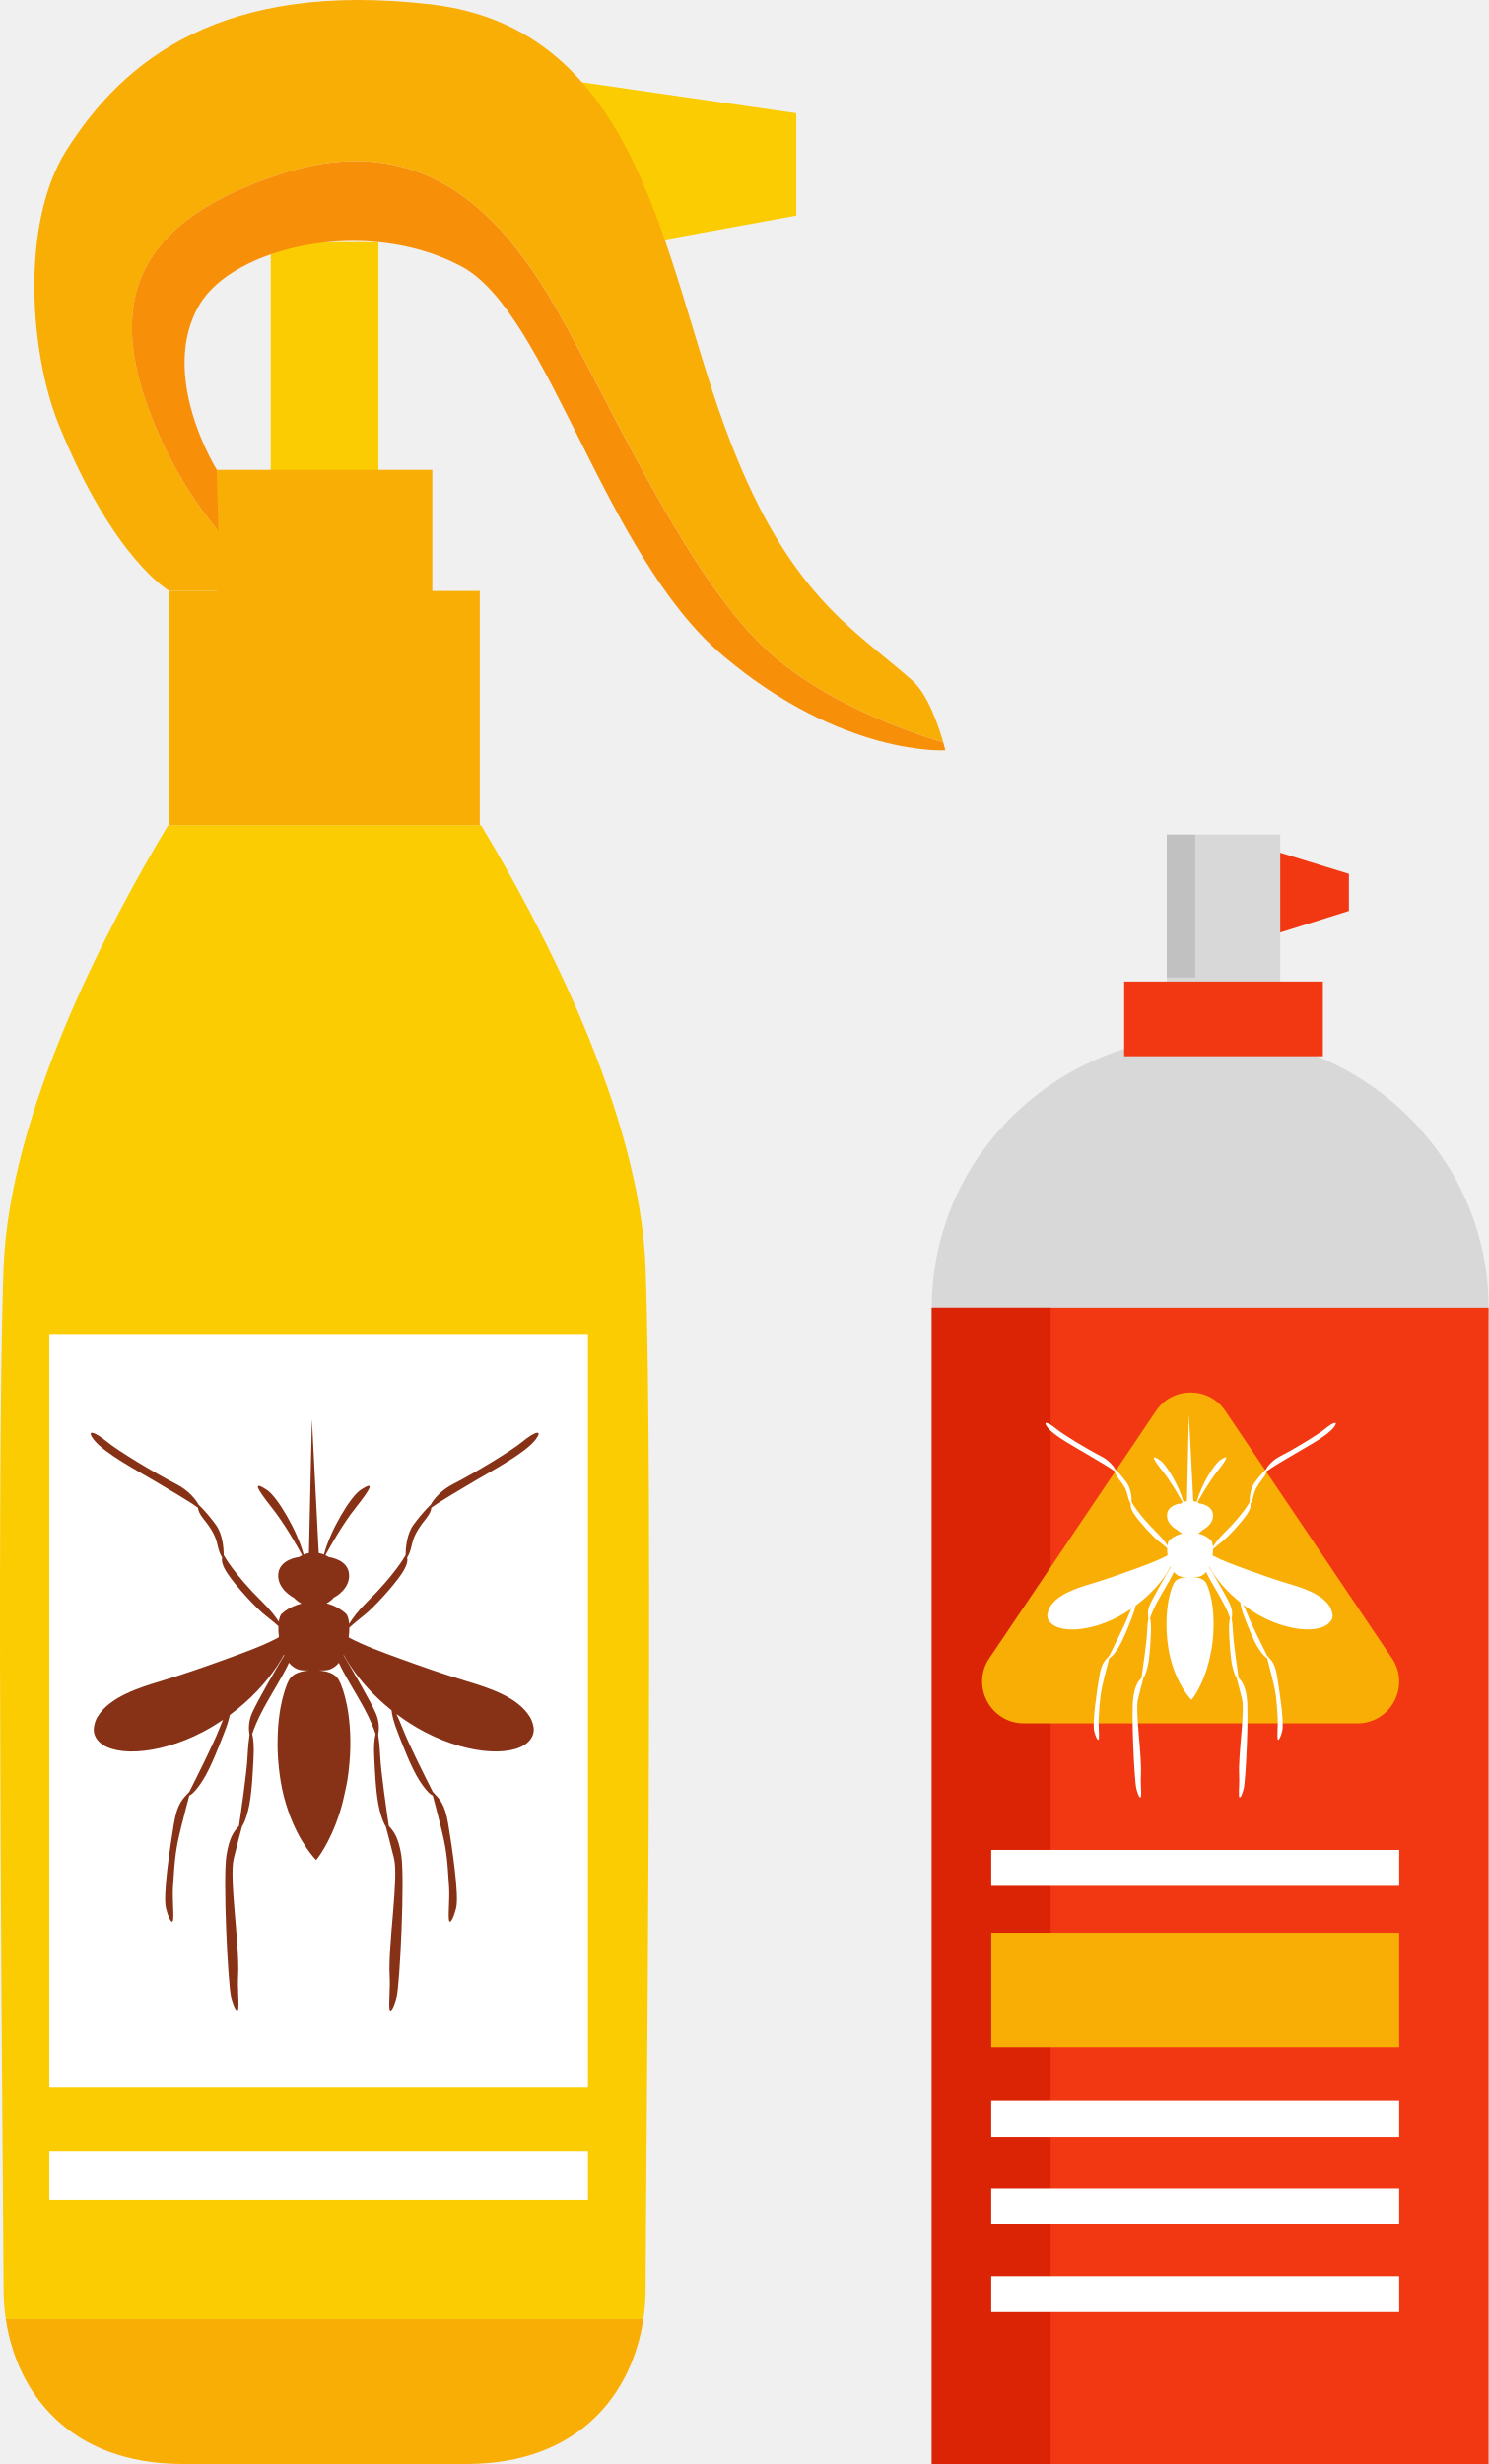
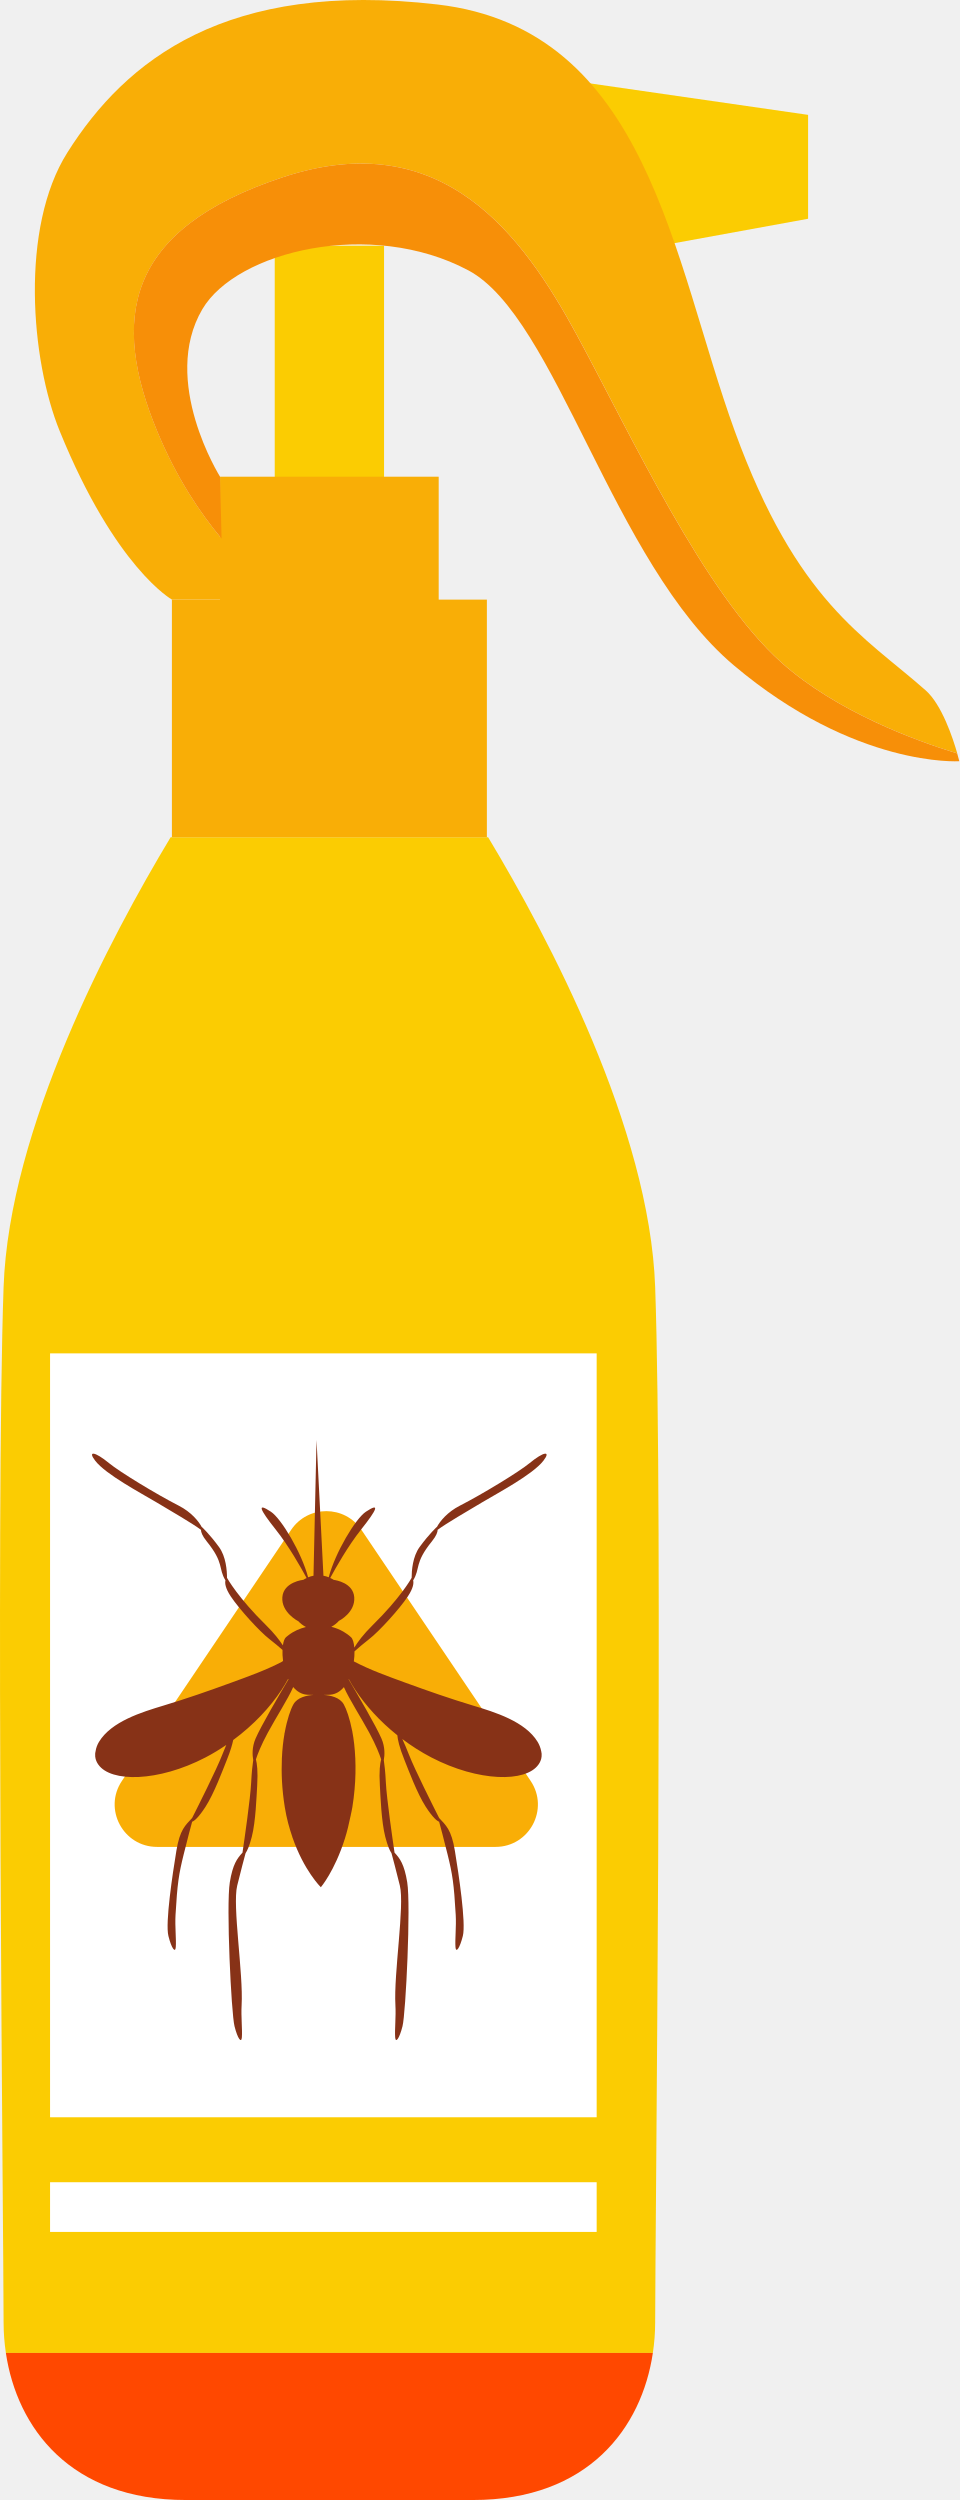
- <svg xmlns="http://www.w3.org/2000/svg" width="16.116mm" height="26.672mm" viewBox="0 0 16.116 26.672" version="1.1" id="svg1">
+ <svg xmlns="http://www.w3.org/2000/svg" width="10.235mm" height="26.672mm" viewBox="0 0 10.235 26.672" version="1.1" id="svg1">
  <defs id="defs1" />
  <g id="layer1">
    <g id="g336" transform="matrix(-0.2645895,0,0,0.2645895,110.3287,-32.32943)">
      <g id="g319">
        <g id="g306">
-           <polygon style="fill:#fbcc02" points="393.727,125.472 384.397,126.819 384.397,131.008 393.137,132.603 " id="polygon305" />
+           <polygon style="fill:#fbcc02" points="384.397,131.008 393.137,132.603 393.727,125.472 384.397,126.819 " id="polygon305" />
        </g>
        <g id="g307">
          <rect x="401.495" y="132.094" style="fill:#fbcc02" width="4.408" height="10.095" id="rect306" />
        </g>
        <g id="g310">
          <g id="g308">
            <path style="fill:#fbcc02" d="m 416.836,215.828 c 0,-3.408 0.325,-32.558 0,-41.744 -0.226,-6.398 -4.289,-14.067 -6.735,-18.136 h -3.462 -5.88 -3.461 c -2.447,4.069 -6.509,11.738 -6.735,18.136 -0.325,9.186 0,38.336 0,41.744 0,0.409 0.031,0.822 0.093,1.234 h 26.088 c 0.061,-0.412 0.092,-0.825 0.092,-1.234 z" id="path307" />
          </g>
-           <g id="g309">
-             <path style="fill:#f9ae06" d="m 397.912,222.993 c 1.023,0 1.975,0 2.848,0 3.642,0 5.88,0 5.88,0 0.873,0 1.825,0 2.848,0 4.656,0 6.807,-2.91 7.256,-5.931 h -26.088 c 0.449,3.02 2.599,5.931 7.256,5.931 z" id="path308" />
+           <g id="g309" style="fill:#ff4800;fill-opacity:1">
+             <path style="fill:#ff4800;fill-opacity:1" d="m 397.912,222.993 c 1.023,0 1.975,0 2.848,0 3.642,0 5.88,0 5.88,0 0.873,0 1.825,0 2.848,0 4.656,0 6.807,-2.91 7.256,-5.931 h -26.088 c 0.449,3.02 2.599,5.931 7.256,5.931 z" id="path308" />
          </g>
        </g>
        <g id="g311">
          <rect x="399.292" y="141.409" style="fill:#f9ae06" width="8.816" height="5.534" id="rect310" />
        </g>
        <g id="g312">
          <rect x="397.349" y="146.365" style="fill:#f9ae06" width="12.7" height="9.584" id="rect311" />
        </g>
        <g id="g315">
          <g id="g313">
            <path style="fill:#f9ae06" d="m 414.264,128.338 c -2.357,-3.734 -6.414,-6.96 -14.923,-5.97 -8.509,0.99 -9.48,10.308 -11.987,17.201 -2.507,6.893 -5.213,8.259 -7.698,10.455 -0.654,0.578 -1.099,1.931 -1.275,2.544 1.681,-0.515 4.863,-1.68 7.079,-3.656 3.137,-2.798 6.102,-9.24 8.264,-13.224 2.162,-3.984 5.384,-8.481 11.826,-6.362 6.443,2.119 6.951,5.768 5.086,10.261 -0.784,1.887 -1.743,3.306 -2.594,4.322 l -0.061,2.456 h 2.065 c 0,0 2.275,-1.261 4.527,-6.796 1.167,-2.86 1.607,-8.196 -0.309,-11.231 z" id="path312" />
          </g>
          <g id="g314">
            <path style="fill:#f78f08" d="m 405.553,129.325 c -6.443,-2.119 -9.664,2.377 -11.826,6.362 -2.162,3.984 -5.128,10.427 -8.264,13.224 -2.216,1.977 -5.398,3.141 -7.079,3.656 -0.055,0.19 -0.085,0.314 -0.085,0.314 0,0 4.182,0.279 9.093,-3.867 4.912,-4.146 7.146,-14.033 10.708,-15.928 3.931,-2.091 9.344,-0.771 10.721,1.568 1.706,2.898 -0.713,6.754 -0.713,6.754 l -0.062,2.499 c 0.851,-1.016 1.811,-2.435 2.594,-4.322 1.864,-4.492 1.355,-8.141 -5.087,-10.26 z" id="path313" />
          </g>
        </g>
        <g id="g316">
          <rect x="392.922" y="176.758" style="fill:#ffffff" width="22.04" height="30.802" id="rect315" />
        </g>
+         <g id="g327" transform="translate(35.5623,3.966468)">
+           <path style="fill:#f9ae06" d="m 366.845,179.907 -6.822,10.122 c -0.765,1.135 0.048,2.663 1.417,2.663 h 6.822 6.822 c 1.368,0 2.182,-1.529 1.417,-2.663 l -6.822,-10.122 c -0.678,-1.005 -2.157,-1.005 -2.834,0 z" id="path326" />
+         </g>
        <g id="g317">
          <path style="fill:#873217" d="m 412.988,192.421 c -0.5,-0.821 -1.716,-1.195 -2.612,-1.465 -0.915,-0.275 -1.818,-0.591 -2.716,-0.919 -0.704,-0.257 -1.403,-0.506 -2.06,-0.85 -0.011,-0.012 -0.021,-0.023 -0.032,-0.034 0.02,-0.155 0.027,-0.304 0.022,-0.438 0.141,-0.124 0.331,-0.286 0.526,-0.436 0.389,-0.299 1.217,-1.206 1.56,-1.722 0.226,-0.341 0.24,-0.539 0.214,-0.647 0.298,-0.485 0.04,-0.688 0.754,-1.57 0.188,-0.232 0.233,-0.379 0.233,-0.468 0.355,-0.263 1.193,-0.749 1.785,-1.102 0.652,-0.389 2.053,-1.128 2.481,-1.685 0.316,-0.411 0.011,-0.371 -0.558,0.098 -0.43,0.355 -1.916,1.258 -2.814,1.717 -0.499,0.255 -0.801,0.626 -0.925,0.862 -10e-4,-0.001 -0.003,-0.004 -0.003,-0.004 0,0 -0.299,0.27 -0.693,0.808 -0.282,0.386 -0.322,0.95 -0.323,1.243 -0.026,0.047 -0.457,0.813 -1.574,1.91 -0.33,0.324 -0.542,0.603 -0.679,0.812 -0.022,-0.154 -0.064,-0.272 -0.123,-0.327 -0.03,-0.027 -0.061,-0.05 -0.092,-0.074 -0.223,-0.176 -0.475,-0.279 -0.714,-0.339 0.117,-0.06 0.221,-0.139 0.309,-0.236 v 0.003 c 0,0 0.691,-0.352 0.642,-0.97 -0.048,-0.618 -0.847,-0.7 -0.847,-0.7 v 0.001 c -0.042,-0.028 -0.087,-0.05 -0.132,-0.072 0.218,-0.405 0.713,-1.283 1.246,-1.955 0.665,-0.838 0.765,-1.097 0.194,-0.719 -0.419,0.277 -1.236,1.648 -1.5,2.644 -0.069,-0.028 -0.142,-0.049 -0.217,-0.063 l -0.122,-5.475 -0.279,5.475 c -0.074,0.014 -0.145,0.034 -0.213,0.061 -0.264,-0.996 -1.081,-2.365 -1.499,-2.642 -0.571,-0.378 -0.471,-0.119 0.194,0.719 0.532,0.67 1.025,1.546 1.244,1.952 -0.048,0.023 -0.097,0.047 -0.141,0.077 -0.097,0.013 -0.782,0.123 -0.827,0.697 -0.048,0.618 0.608,0.951 0.608,0.951 l 10e-4,-0.006 c 0.088,0.102 0.194,0.186 0.314,0.25 -0.159,0.041 -0.326,0.102 -0.49,0.198 -0.104,0.061 -0.207,0.133 -0.304,0.223 -0.07,0.064 -0.115,0.219 -0.132,0.417 -0.131,-0.215 -0.357,-0.529 -0.737,-0.902 -1.117,-1.097 -1.548,-1.863 -1.574,-1.91 -10e-4,-0.293 -0.041,-0.857 -0.322,-1.243 -0.394,-0.539 -0.693,-0.808 -0.693,-0.808 0,0 -0.002,0.002 -0.003,0.004 -0.124,-0.236 -0.426,-0.607 -0.925,-0.862 -0.898,-0.459 -2.384,-1.362 -2.814,-1.717 -0.569,-0.469 -0.874,-0.509 -0.558,-0.098 0.428,0.557 1.83,1.296 2.481,1.685 0.592,0.353 1.43,0.839 1.785,1.102 10e-4,0.089 0.046,0.236 0.233,0.468 0.714,0.881 0.456,1.085 0.754,1.57 -0.026,0.108 -0.012,0.306 0.214,0.647 0.342,0.516 1.17,1.423 1.56,1.722 0.229,0.176 0.449,0.367 0.592,0.495 -0.002,0.126 0.006,0.262 0.026,0.404 -0.663,0.35 -1.371,0.6 -2.082,0.86 -0.898,0.328 -1.8,0.643 -2.716,0.919 -0.896,0.269 -2.112,0.644 -2.612,1.465 -0.067,0.109 -0.121,0.246 -0.147,0.386 -0.006,0.034 -0.014,0.067 -0.016,0.101 0,0.002 0.001,0.005 0.001,0.007 -0.003,0.066 10e-4,0.132 0.018,0.194 0.016,0.057 0.036,0.103 0.057,0.144 0.011,0.022 0.025,0.042 0.038,0.063 0.005,0.007 0.01,0.015 0.015,0.021 0.504,0.722 2.41,0.705 4.32,-0.288 0.422,-0.219 0.811,-0.472 1.17,-0.741 -0.076,0.16 -0.169,0.373 -0.275,0.645 -0.223,0.577 -0.967,2.058 -1.21,2.538 -0.272,0.295 -0.495,0.464 -0.636,1.328 -0.152,0.928 -0.452,2.904 -0.32,3.429 0.128,0.509 0.279,0.7 0.297,0.449 0.023,-0.31 -0.037,-0.826 -0.01,-1.297 0.073,-1.268 0.13,-1.639 0.33,-2.446 0.16,-0.647 0.275,-1.077 0.339,-1.312 0.087,-0.033 0.253,-0.161 0.54,-0.604 0.347,-0.537 0.699,-1.488 0.864,-1.9 0.203,-0.505 0.266,-0.806 0.281,-0.982 0.709,-0.565 1.28,-1.203 1.692,-1.825 0.098,-0.147 0.184,-0.293 0.263,-0.438 0.002,0.005 0.005,0.01 0.007,0.014 -0.375,0.631 -1.107,1.882 -1.323,2.384 -0.149,0.346 -0.129,0.673 -0.093,0.867 -0.027,0.18 -0.063,0.477 -0.083,0.901 -0.03,0.633 -0.278,2.342 -0.35,2.829 -0.215,0.232 -0.392,0.465 -0.511,1.193 -0.151,0.928 0.057,5.278 0.189,5.804 0.128,0.509 0.279,0.7 0.297,0.449 0.023,-0.31 -0.037,-0.826 -0.01,-1.297 0.072,-1.268 -0.378,-4.013 -0.179,-4.82 0.159,-0.643 0.273,-1.071 0.337,-1.307 0.069,-0.101 0.156,-0.29 0.251,-0.66 0.159,-0.619 0.192,-1.632 0.218,-2.076 0.035,-0.575 -0.008,-0.883 -0.052,-1.048 0.069,-0.21 0.208,-0.569 0.475,-1.066 0.328,-0.609 0.818,-1.368 1.027,-1.846 0.145,0.172 0.328,0.291 0.558,0.307 0.058,0.004 0.154,0.007 0.263,0.008 -0.27,0.017 -0.654,0.092 -0.816,0.381 -0.107,0.189 -0.24,0.561 -0.34,1.073 -0.002,0.005 -0.007,0.017 -0.007,0.017 l 0.004,-0.003 c -0.06,0.314 -0.104,0.682 -0.122,1.1 -10e-4,0.002 -0.005,0.01 -0.005,0.01 l 0.005,-0.002 c -0.016,0.374 -0.011,0.783 0.03,1.232 l -0.002,0.003 0.002,-0.001 c 0.021,0.231 0.048,0.469 0.089,0.718 0.019,0.12 0.046,0.224 0.069,0.337 -0.002,0.005 -0.006,0.012 -0.006,0.012 0,0 0.006,10e-4 0.008,10e-4 0.067,0.332 0.143,0.638 0.229,0.912 -10e-4,0.002 -0.004,0.005 -0.004,0.005 0,0 0.004,0.002 0.006,0.002 0.413,1.308 0.969,1.958 0.969,1.958 0,0 0.683,-0.67 1.145,-2.014 0.004,-0.002 0.009,-0.006 0.009,-0.006 0,0 -0.004,-0.003 -0.006,-0.005 0.122,-0.356 0.232,-0.749 0.305,-1.202 0.118,-0.733 0.143,-1.384 0.118,-1.952 10e-4,0 0.005,0.002 0.005,0.002 0,0 -0.004,-0.007 -0.005,-0.008 -0.016,-0.378 -0.054,-0.714 -0.106,-1.008 10e-4,0.002 0.006,0.008 0.006,0.008 0,0 -0.004,-0.017 -0.013,-0.046 -0.1,-0.548 -0.24,-0.945 -0.352,-1.143 -0.162,-0.288 -0.546,-0.364 -0.816,-0.381 0.108,-0.001 0.205,-0.004 0.263,-0.008 0.231,-0.016 0.415,-0.136 0.561,-0.31 0.209,0.478 0.7,1.239 1.029,1.85 0.268,0.497 0.406,0.856 0.475,1.066 -0.044,0.165 -0.086,0.472 -0.052,1.048 0.027,0.444 0.059,1.457 0.218,2.076 0.095,0.37 0.182,0.559 0.251,0.66 0.064,0.236 0.178,0.664 0.337,1.307 0.2,0.806 -0.251,3.552 -0.178,4.82 0.027,0.471 -0.034,0.987 -0.01,1.297 0.019,0.251 0.17,0.06 0.297,-0.449 0.132,-0.525 0.34,-4.876 0.189,-5.804 -0.119,-0.728 -0.296,-0.961 -0.511,-1.193 -0.072,-0.487 -0.32,-2.196 -0.35,-2.829 -0.02,-0.424 -0.056,-0.721 -0.083,-0.901 0.035,-0.194 0.056,-0.521 -0.093,-0.867 -0.216,-0.503 -0.951,-1.758 -1.326,-2.388 0.004,-0.008 0.008,-0.015 0.011,-0.023 0.081,0.149 0.17,0.299 0.27,0.451 0.459,0.694 1.119,1.406 1.945,2.015 0.037,0.182 0.11,0.437 0.253,0.792 0.166,0.413 0.517,1.363 0.864,1.9 0.286,0.443 0.453,0.571 0.54,0.604 0.064,0.235 0.178,0.665 0.339,1.312 0.2,0.806 0.257,1.178 0.33,2.446 0.027,0.471 -0.034,0.987 -0.01,1.297 0.019,0.251 0.17,0.06 0.297,-0.449 0.132,-0.525 -0.168,-2.501 -0.32,-3.429 -0.141,-0.864 -0.364,-1.033 -0.636,-1.328 -0.243,-0.48 -0.987,-1.962 -1.21,-2.538 -0.06,-0.155 -0.116,-0.289 -0.167,-0.408 0.265,0.18 0.542,0.35 0.838,0.504 1.91,0.993 3.816,1.01 4.32,0.288 0.005,-0.007 0.01,-0.014 0.015,-0.021 0.013,-0.021 0.027,-0.041 0.038,-0.063 0.021,-0.041 0.041,-0.087 0.057,-0.144 0.017,-0.062 0.021,-0.128 0.018,-0.194 0,-0.002 0.001,-0.005 0.001,-0.007 -0.001,-0.034 -0.009,-0.067 -0.016,-0.101 -0.019,-0.142 -0.073,-0.279 -0.14,-0.388 z" id="path316" />
        </g>
        <g id="g318">
          <rect x="392.922" y="210.179" style="fill:#ffffff" width="22.04" height="2.004" id="rect317" />
        </g>
      </g>
-       <g id="g335">
-         <g id="g325">
-           <g id="g320">
-             <ellipse style="fill:#d8d8d8" cx="367.462" cy="175.689" rx="11.391" ry="11.134" id="ellipse319" />
-           </g>
-           <g id="g321">
-             <rect x="356.071" y="175.689" style="fill:#f23812" width="22.781" height="47.304" id="rect320" />
-           </g>
-           <g id="g322">
-             <polygon style="fill:#f23812" points="365.146,156.904 361.786,157.938 361.786,159.454 365.146,160.508 " id="polygon321" />
-           </g>
-           <g id="g323">
-             <rect x="364.596" y="156.331" style="fill:#d8d8d8" width="4.643" height="6.407" id="rect322" />
-           </g>
-           <g id="g324">
-             <rect x="362.852" y="162.343" style="fill:#f23812" width="8.131" height="3.056" id="rect323" />
-           </g>
-         </g>
-         <g id="g326">
-           <rect x="373.988" y="175.689" style="fill:#db2305" width="4.864" height="47.304" id="rect325" />
-         </g>
-         <g id="g327">
-           <path style="fill:#f9ae06" d="m 366.845,179.907 -6.822,10.122 c -0.765,1.135 0.048,2.663 1.417,2.663 h 6.822 6.822 c 1.368,0 2.182,-1.529 1.417,-2.663 l -6.822,-10.122 c -0.678,-1.005 -2.157,-1.005 -2.834,0 z" id="path326" />
-         </g>
-         <g id="g328">
-           <path style="fill:#ffffff" d="m 374.074,188.061 c -0.005,-0.012 -0.009,-0.024 -0.015,-0.036 -0.014,-0.032 -0.023,-0.068 -0.04,-0.095 -0.324,-0.532 -1.112,-0.775 -1.693,-0.95 -0.594,-0.178 -1.178,-0.383 -1.76,-0.596 -0.456,-0.167 -0.91,-0.328 -1.336,-0.551 -0.007,-0.008 -0.016,-0.017 -0.023,-0.025 0.013,-0.099 0.019,-0.195 0.015,-0.281 0.091,-0.08 0.215,-0.186 0.342,-0.283 0.252,-0.194 0.789,-0.782 1.011,-1.116 0.148,-0.223 0.154,-0.346 0.137,-0.416 0.197,-0.317 0.027,-0.448 0.491,-1.021 0.122,-0.151 0.15,-0.245 0.151,-0.303 0.229,-0.171 0.774,-0.486 1.158,-0.715 0.422,-0.252 1.331,-0.731 1.608,-1.092 0.205,-0.266 0.007,-0.24 -0.362,0.064 -0.279,0.23 -1.242,0.815 -1.824,1.113 -0.324,0.166 -0.519,0.407 -0.599,0.559 l -0.002,-0.003 c 0,0 -0.194,0.175 -0.449,0.524 -0.183,0.25 -0.209,0.616 -0.209,0.806 -0.017,0.03 -0.297,0.527 -1.021,1.238 -0.219,0.215 -0.355,0.397 -0.444,0.534 -0.014,-0.1 -0.038,-0.184 -0.076,-0.219 -0.019,-0.018 -0.04,-0.032 -0.06,-0.048 -0.147,-0.116 -0.313,-0.183 -0.47,-0.221 0.079,-0.04 0.149,-0.091 0.207,-0.156 l 0.001,0.007 c 0,0 0.448,-0.228 0.416,-0.629 -0.031,-0.4 -0.549,-0.454 -0.549,-0.454 l 0.002,0.017 c -0.03,-0.021 -0.057,-0.045 -0.089,-0.06 0.141,-0.261 0.462,-0.833 0.809,-1.27 0.431,-0.543 0.496,-0.711 0.126,-0.466 -0.272,0.18 -0.8,1.069 -0.97,1.715 -0.044,-0.018 -0.095,-0.02 -0.143,-0.029 l -0.079,-3.563 -0.181,3.562 c -0.047,0.009 -0.097,0.011 -0.14,0.028 -0.17,-0.646 -0.697,-1.534 -0.969,-1.714 -0.37,-0.245 -0.305,-0.077 0.126,0.466 0.346,0.436 0.667,1.006 0.808,1.268 -0.03,0.014 -0.054,0.037 -0.082,0.055 l 0.001,-0.01 c 0,0 -0.517,0.053 -0.549,0.454 -0.032,0.401 0.394,0.616 0.394,0.616 l 0.002,-0.011 c 0.059,0.069 0.13,0.125 0.211,0.168 -0.106,0.026 -0.217,0.066 -0.326,0.13 -0.067,0.039 -0.134,0.086 -0.197,0.144 -0.046,0.042 -0.073,0.145 -0.084,0.274 -0.084,-0.139 -0.228,-0.341 -0.479,-0.588 -0.724,-0.711 -1.004,-1.208 -1.02,-1.238 0,-0.19 -0.026,-0.556 -0.209,-0.806 -0.255,-0.349 -0.449,-0.524 -0.449,-0.524 l -0.002,0.003 c -0.08,-0.153 -0.276,-0.394 -0.6,-0.559 -0.582,-0.298 -1.545,-0.883 -1.824,-1.113 -0.369,-0.304 -0.566,-0.33 -0.362,-0.064 0.278,0.361 1.186,0.84 1.609,1.092 0.384,0.229 0.928,0.544 1.158,0.715 0,0.058 0.028,0.152 0.151,0.303 0.465,0.574 0.294,0.704 0.491,1.021 -0.018,0.07 -0.011,0.193 0.137,0.416 0.222,0.335 0.759,0.922 1.011,1.116 0.153,0.118 0.294,0.24 0.386,0.323 -10e-4,0.081 0.005,0.167 0.017,0.258 -0.431,0.227 -0.891,0.39 -1.353,0.559 -0.582,0.212 -1.167,0.417 -1.76,0.596 -0.581,0.175 -1.369,0.418 -1.693,0.95 -0.017,0.027 -0.026,0.064 -0.04,0.095 -0.006,0.012 -0.01,0.024 -0.015,0.036 -0.017,0.044 -0.028,0.084 -0.035,0.13 -0.003,0.018 -0.014,0.036 -0.015,0.054 -0.002,0.043 0.001,0.087 0.012,0.13 0.022,0.077 0.053,0.125 0.089,0.16 0.343,0.452 1.559,0.438 2.784,-0.199 0.279,-0.145 0.529,-0.314 0.765,-0.493 -0.051,0.106 -0.112,0.242 -0.185,0.431 -0.146,0.376 -0.63,1.341 -0.784,1.646 -0.176,0.191 -0.321,0.3 -0.412,0.861 -0.098,0.602 -0.293,1.883 -0.207,2.223 0.083,0.33 0.181,0.454 0.193,0.291 0.015,-0.201 -0.024,-0.536 -0.007,-0.841 0.047,-0.822 0.084,-1.063 0.214,-1.585 0.107,-0.433 0.179,-0.702 0.22,-0.851 0.056,-0.022 0.164,-0.105 0.35,-0.391 0.225,-0.348 0.453,-0.964 0.56,-1.232 0.137,-0.342 0.176,-0.539 0.183,-0.65 0.454,-0.364 0.831,-0.769 1.096,-1.169 0.067,-0.101 0.113,-0.198 0.167,-0.296 0.003,0.007 0.007,0.012 0.01,0.019 -0.242,0.408 -0.719,1.222 -0.86,1.549 -0.097,0.226 -0.082,0.43 -0.059,0.555 -0.018,0.115 -0.042,0.304 -0.055,0.591 -0.02,0.412 -0.181,1.522 -0.227,1.834 -0.139,0.15 -0.254,0.301 -0.331,0.773 -0.098,0.602 0.037,3.422 0.122,3.762 0.083,0.33 0.181,0.454 0.193,0.291 0.015,-0.201 -0.024,-0.536 -0.007,-0.841 0.047,-0.822 -0.245,-2.602 -0.116,-3.124 0.107,-0.431 0.178,-0.698 0.219,-0.848 0.044,-0.066 0.101,-0.188 0.162,-0.427 0.103,-0.401 0.124,-1.058 0.142,-1.346 0.022,-0.37 -0.005,-0.57 -0.033,-0.677 0.043,-0.134 0.128,-0.36 0.308,-0.693 0.214,-0.396 0.533,-0.891 0.668,-1.2 0.094,0.112 0.211,0.192 0.36,0.202 0.041,0.003 0.113,0.004 0.191,0.005 -0.175,0.007 -0.44,0.051 -0.55,0.247 -0.069,0.123 -0.156,0.364 -0.22,0.696 -0.001,0.003 -0.004,0.011 -0.004,0.011 l 0.003,-0.002 c -0.039,0.203 -0.068,0.442 -0.079,0.713 -10e-4,0.001 -0.003,0.007 -0.003,0.007 l 0.003,-0.001 c -0.01,0.243 -0.007,0.508 0.019,0.798 l -10e-4,0.002 h 10e-4 c 0.014,0.15 0.031,0.304 0.057,0.465 0.013,0.078 0.03,0.145 0.044,0.218 -0.002,0.003 -0.004,0.008 -0.004,0.008 l 0.005,0.001 c 0.043,0.215 0.093,0.414 0.148,0.591 -10e-4,0.001 -0.002,0.003 -0.002,0.003 l 0.004,0.001 c 0.267,0.848 0.628,1.27 0.628,1.27 0,0 0.443,-0.434 0.742,-1.306 0,0 0.006,-0.003 0.006,-0.003 0,0 -0.002,-0.002 -0.004,-0.003 0.079,-0.231 0.15,-0.486 0.198,-0.779 0.077,-0.475 0.092,-0.897 0.077,-1.265 l 0.003,10e-4 c 0,0 -0.003,-0.004 -0.003,-0.005 -0.01,-0.245 -0.035,-0.462 -0.069,-0.653 l 0.004,0.004 c 0,0 -0.003,-0.011 -0.008,-0.03 -0.065,-0.355 -0.156,-0.613 -0.228,-0.741 -0.11,-0.196 -0.375,-0.239 -0.55,-0.247 0.078,-10e-4 0.15,-0.002 0.191,-0.005 0.15,-0.01 0.268,-0.091 0.362,-0.204 0.134,0.31 0.454,0.805 0.668,1.202 0.179,0.333 0.264,0.56 0.308,0.693 -0.028,0.107 -0.055,0.306 -0.033,0.677 0.017,0.288 0.038,0.945 0.141,1.346 0.062,0.24 0.118,0.362 0.162,0.427 0.041,0.15 0.112,0.417 0.219,0.848 0.129,0.523 -0.163,2.303 -0.116,3.124 0.018,0.305 -0.022,0.64 -0.007,0.841 0.012,0.163 0.11,0.039 0.193,-0.291 0.085,-0.34 0.22,-3.16 0.122,-3.762 -0.077,-0.472 -0.192,-0.623 -0.331,-0.773 -0.046,-0.311 -0.207,-1.422 -0.227,-1.834 -0.013,-0.287 -0.037,-0.476 -0.055,-0.591 0.023,-0.126 0.039,-0.329 -0.059,-0.555 -0.141,-0.327 -0.619,-1.144 -0.861,-1.551 0.004,-0.008 0.01,-0.015 0.013,-0.024 0.055,0.101 0.103,0.201 0.171,0.304 0.296,0.448 0.727,0.906 1.259,1.3 0.023,0.118 0.072,0.286 0.165,0.519 0.107,0.268 0.335,0.884 0.56,1.232 0.185,0.287 0.293,0.37 0.349,0.391 0.041,0.149 0.113,0.417 0.22,0.851 0.129,0.523 0.167,0.763 0.214,1.585 0.017,0.305 -0.022,0.64 -0.007,0.841 0.012,0.163 0.11,0.039 0.193,-0.291 0.085,-0.34 -0.109,-1.621 -0.207,-2.223 -0.091,-0.56 -0.236,-0.669 -0.412,-0.861 -0.154,-0.304 -0.639,-1.269 -0.784,-1.645 -0.04,-0.104 -0.077,-0.191 -0.111,-0.27 0.173,0.118 0.352,0.231 0.546,0.332 1.225,0.636 2.441,0.651 2.784,0.199 0.035,-0.036 0.067,-0.083 0.089,-0.16 0.011,-0.044 0.014,-0.087 0.012,-0.13 -10e-4,-0.018 -0.012,-0.036 -0.015,-0.054 -0.009,-0.05 -0.02,-0.09 -0.037,-0.133 z" id="path327" />
-         </g>
-         <g id="g329">
-           <rect x="359.728" y="197.871" style="fill:#ffffff" width="16.693" height="1.47" id="rect328" />
-         </g>
-         <g id="g330">
-           <rect x="359.728" y="208.138" style="fill:#ffffff" width="16.693" height="1.47" id="rect329" />
-         </g>
-         <g id="g331">
-           <rect x="359.728" y="211.721" style="fill:#ffffff" width="16.693" height="1.47" id="rect330" />
-         </g>
-         <g id="g332">
-           <rect x="359.728" y="215.304" style="fill:#ffffff" width="16.693" height="1.47" id="rect331" />
-         </g>
-         <g id="g333">
-           <rect x="359.728" y="201.261" style="fill:#f9ae06" width="16.693" height="4.686" id="rect332" />
-         </g>
-         <g id="g334">
-           <rect x="368.074" y="156.331" style="fill:#c1c1c1" width="1.165" height="5.848" id="rect333" />
-         </g>
-       </g>
    </g>
  </g>
</svg>
